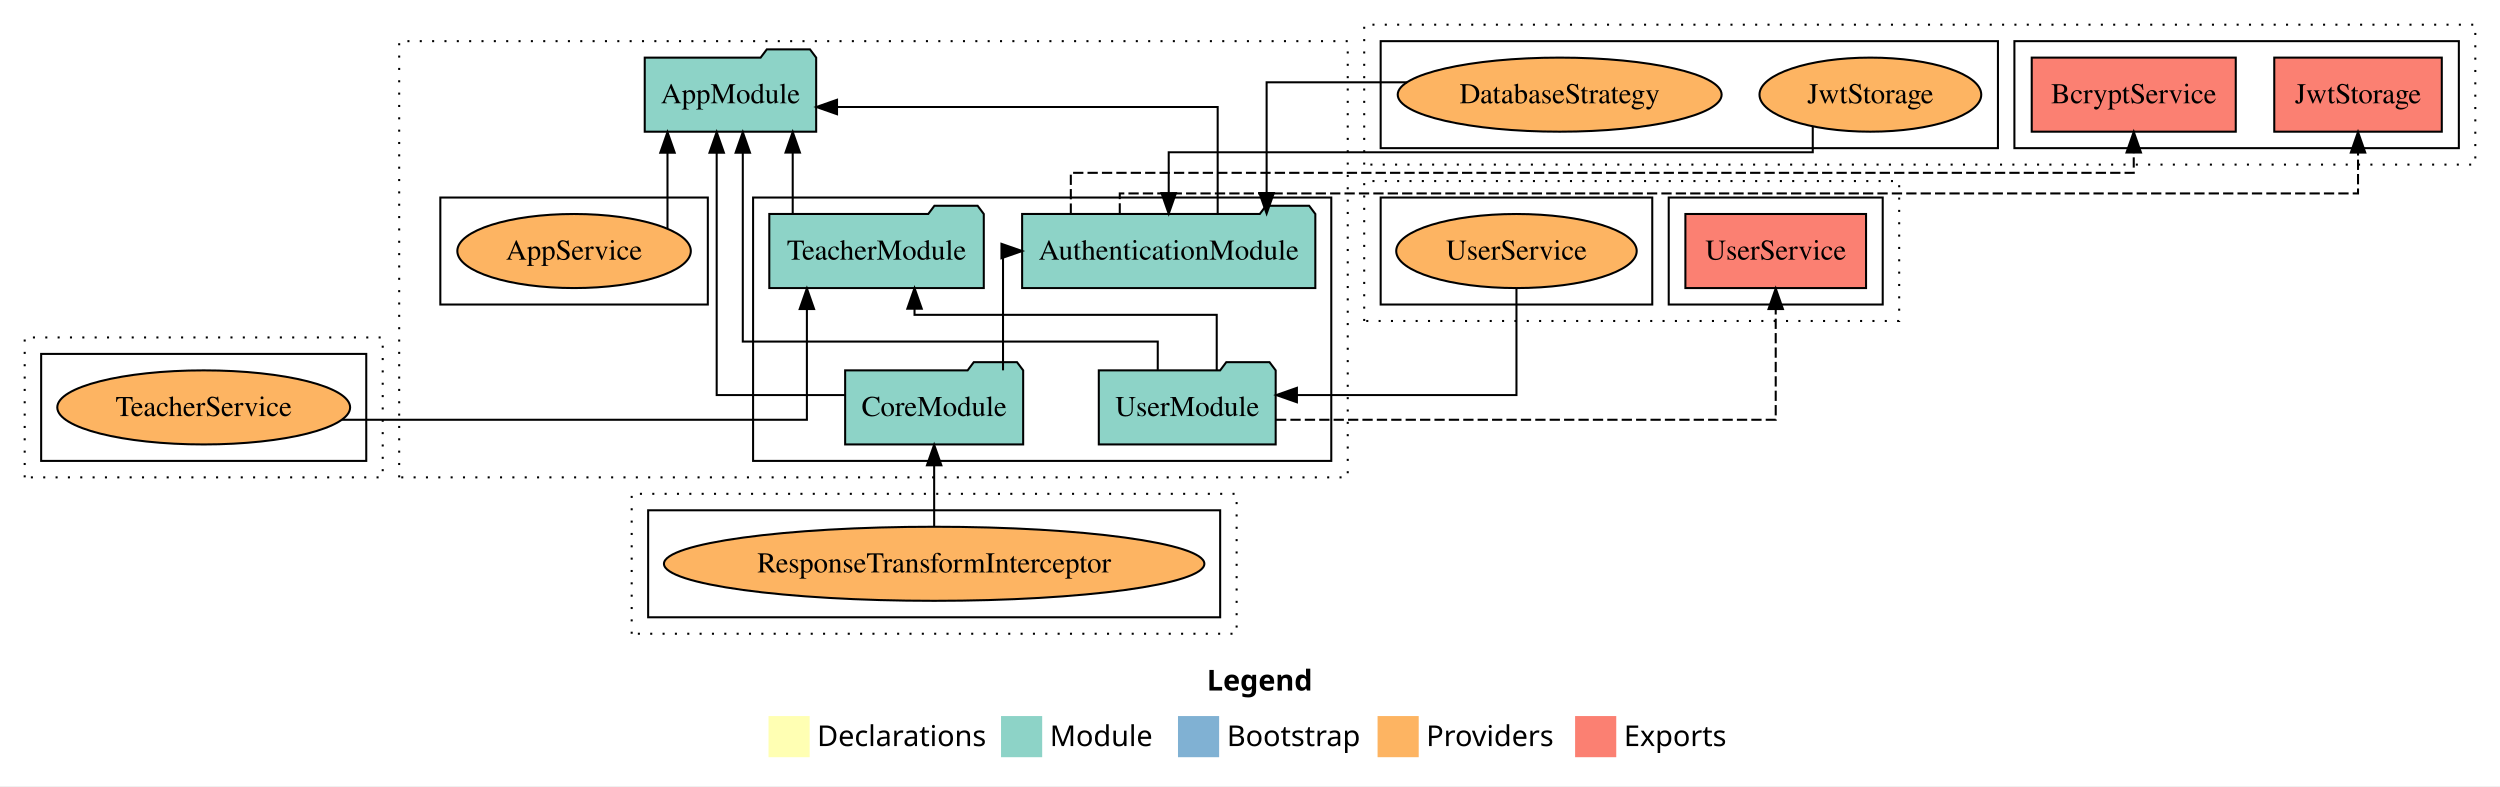
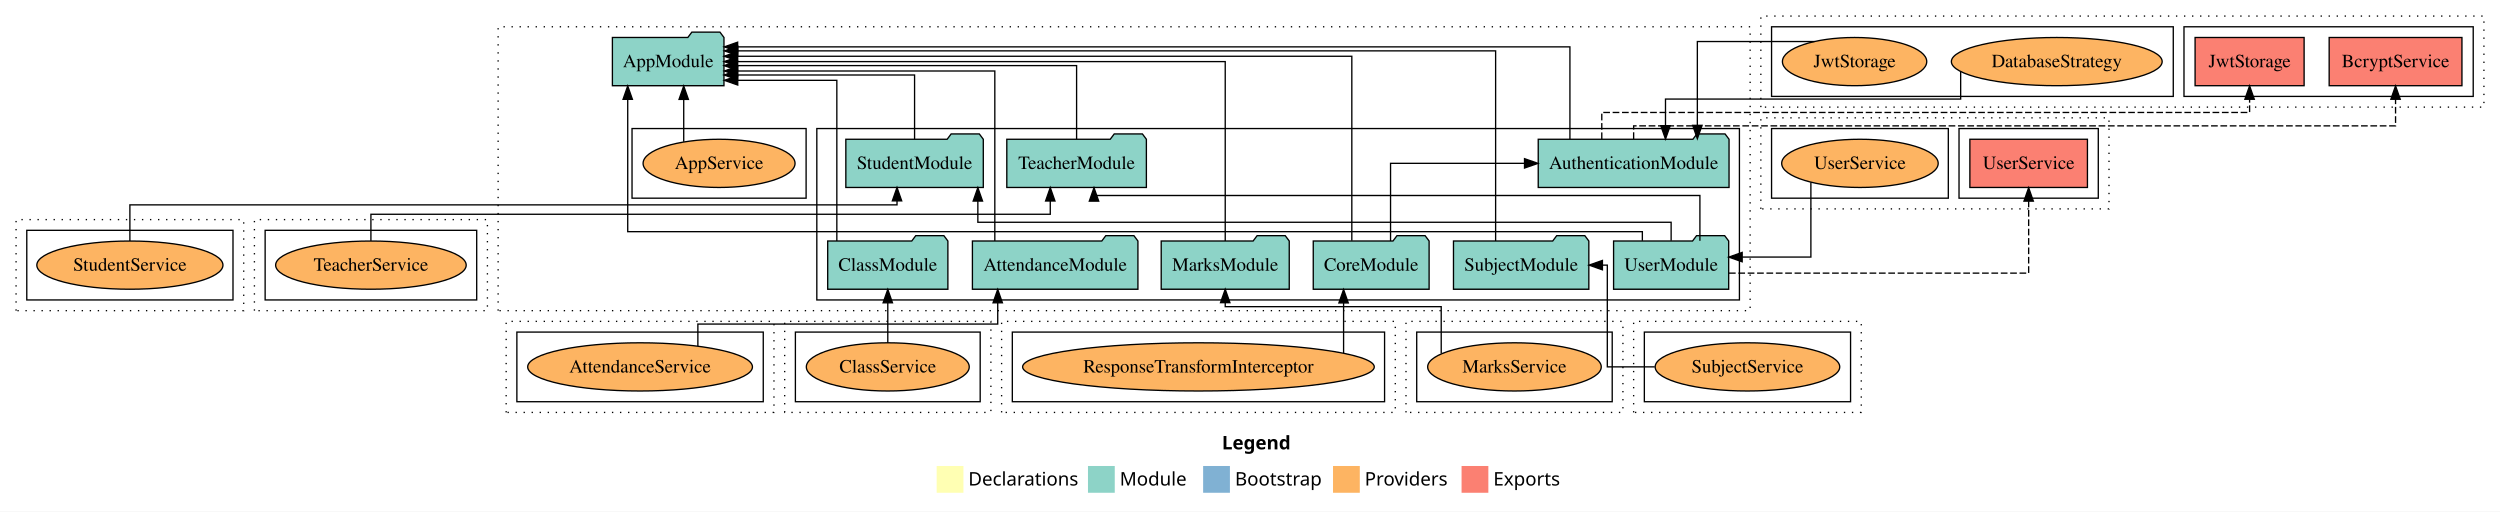
- <svg xmlns="http://www.w3.org/2000/svg" width="1215pt" height="382pt" viewBox="0.00 0.00 1215.00 382.00">
+ <svg xmlns="http://www.w3.org/2000/svg" width="1867pt" height="382pt" viewBox="0.00 0.00 1867.00 382.00">
  <g id="graph0" class="graph" transform="scale(1 1) rotate(0) translate(4 378)">
-     <polygon fill="white" stroke="transparent" points="-4,4 -4,-378 1211,-378 1211,4 -4,4" />
-     <text text-anchor="start" x="582.51" y="-42.4" font-family="Times-12" font-weight="bold" font-size="14.00">Legend</text>
-     <polygon fill="#ffffb3" stroke="transparent" points="369.5,-10 369.5,-30 389.5,-30 389.5,-10 369.5,-10" />
-     <text text-anchor="start" x="393.13" y="-15.4" font-family="Times-12" font-size="14.00">  Declarations</text>
-     <polygon fill="#8dd3c7" stroke="transparent" points="482.5,-10 482.5,-30 502.5,-30 502.5,-10 482.5,-10" />
-     <text text-anchor="start" x="506.23" y="-15.4" font-family="Times-12" font-size="14.00">  Module</text>
-     <polygon fill="#80b1d3" stroke="transparent" points="568.5,-10 568.5,-30 588.5,-30 588.5,-10 568.5,-10" />
-     <text text-anchor="start" x="592.28" y="-15.4" font-family="Times-12" font-size="14.00">  Bootstrap</text>
-     <polygon fill="#fdb462" stroke="transparent" points="665.5,-10 665.5,-30 685.5,-30 685.5,-10 665.5,-10" />
-     <text text-anchor="start" x="689.17" y="-15.4" font-family="Times-12" font-size="14.00">  Providers</text>
-     <polygon fill="#fb8072" stroke="transparent" points="761.5,-10 761.5,-30 781.5,-30 781.5,-10 761.5,-10" />
-     <text text-anchor="start" x="785.23" y="-15.4" font-family="Times-12" font-size="14.00">  Exports</text>
+     <polygon fill="white" stroke="transparent" points="-4,4 -4,-378 1863,-378 1863,4 -4,4" />
+     <text text-anchor="start" x="908.51" y="-42.4" font-family="Times-12" font-weight="bold" font-size="14.00">Legend</text>
+     <polygon fill="#ffffb3" stroke="transparent" points="695.5,-10 695.5,-30 715.5,-30 715.5,-10 695.5,-10" />
+     <text text-anchor="start" x="719.13" y="-15.4" font-family="Times-12" font-size="14.00">  Declarations</text>
+     <polygon fill="#8dd3c7" stroke="transparent" points="808.5,-10 808.5,-30 828.5,-30 828.5,-10 808.5,-10" />
+     <text text-anchor="start" x="832.23" y="-15.4" font-family="Times-12" font-size="14.00">  Module</text>
+     <polygon fill="#80b1d3" stroke="transparent" points="894.5,-10 894.5,-30 914.5,-30 914.5,-10 894.5,-10" />
+     <text text-anchor="start" x="918.28" y="-15.4" font-family="Times-12" font-size="14.00">  Bootstrap</text>
+     <polygon fill="#fdb462" stroke="transparent" points="991.5,-10 991.5,-30 1011.5,-30 1011.5,-10 991.5,-10" />
+     <text text-anchor="start" x="1015.17" y="-15.4" font-family="Times-12" font-size="14.00">  Providers</text>
+     <polygon fill="#fb8072" stroke="transparent" points="1087.5,-10 1087.5,-30 1107.5,-30 1107.5,-10 1087.5,-10" />
+     <text text-anchor="start" x="1111.23" y="-15.4" font-family="Times-12" font-size="14.00">  Exports</text>
    <g id="clust1" class="cluster">
-       <polygon fill="none" stroke="black" stroke-dasharray="1,5" points="190,-146 190,-358 651,-358 651,-146 190,-146" />
+       <polygon fill="none" stroke="black" stroke-dasharray="1,5" points="368,-146 368,-358 1303,-358 1303,-146 368,-146" />
    </g>
    <g id="clust3" class="cluster">
-       <polygon fill="none" stroke="black" points="362,-154 362,-282 643,-282 643,-154 362,-154" />
+       <polygon fill="none" stroke="black" points="606,-154 606,-282 1295,-282 1295,-154 606,-154" />
    </g>
    <g id="clust6" class="cluster">
-       <polygon fill="none" stroke="black" points="210,-230 210,-282 340,-282 340,-230 210,-230" />
+       <polygon fill="none" stroke="black" points="468,-230 468,-282 598,-282 598,-230 468,-230" />
    </g>
    <g id="clust7" class="cluster">
-       <polygon fill="none" stroke="black" stroke-dasharray="1,5" points="659,-298 659,-366 1199,-366 1199,-298 659,-298" />
-     </g>
-     <g id="clust10" class="cluster">
-       <polygon fill="none" stroke="black" points="975,-306 975,-358 1191,-358 1191,-306 975,-306" />
+       <polygon fill="none" stroke="black" stroke-dasharray="1,5" points="374,-70 374,-138 574,-138 574,-70 374,-70" />
    </g>
    <g id="clust12" class="cluster">
-       <polygon fill="none" stroke="black" points="667,-306 667,-358 967,-358 967,-306 667,-306" />
+       <polygon fill="none" stroke="black" points="382,-78 382,-130 566,-130 566,-78 382,-78" />
    </g>
    <g id="clust13" class="cluster">
-       <polygon fill="none" stroke="black" stroke-dasharray="1,5" points="303,-70 303,-138 597,-138 597,-70 303,-70" />
+       <polygon fill="none" stroke="black" stroke-dasharray="1,5" points="1311,-298 1311,-366 1851,-366 1851,-298 1311,-298" />
+     </g>
+     <g id="clust16" class="cluster">
+       <polygon fill="none" stroke="black" points="1627,-306 1627,-358 1843,-358 1843,-306 1627,-306" />
    </g>
    <g id="clust18" class="cluster">
-       <polygon fill="none" stroke="black" points="311,-78 311,-130 589,-130 589,-78 311,-78" />
+       <polygon fill="none" stroke="black" points="1319,-306 1319,-358 1619,-358 1619,-306 1319,-306" />
+     </g>
+     <g id="clust19" class="cluster">
+       <polygon fill="none" stroke="black" stroke-dasharray="1,5" points="582,-70 582,-138 736,-138 736,-70 582,-70" />
+     </g>
+     <g id="clust24" class="cluster">
+       <polygon fill="none" stroke="black" points="590,-78 590,-130 728,-130 728,-78 590,-78" />
    </g>
    <g id="clust25" class="cluster">
-       <polygon fill="none" stroke="black" stroke-dasharray="1,5" points="8,-146 8,-214 182,-214 182,-146 8,-146" />
+       <polygon fill="none" stroke="black" stroke-dasharray="1,5" points="744,-70 744,-138 1038,-138 1038,-70 744,-70" />
    </g>
    <g id="clust30" class="cluster">
-       <polygon fill="none" stroke="black" points="16,-154 16,-206 174,-206 174,-154 16,-154" />
-     </g>
-     <g id="clust31" class="cluster">
-       <polygon fill="none" stroke="black" stroke-dasharray="1,5" points="659,-222 659,-290 919,-290 919,-222 659,-222" />
-     </g>
-     <g id="clust34" class="cluster">
-       <polygon fill="none" stroke="black" points="807,-230 807,-282 911,-282 911,-230 807,-230" />
-     </g>
-     <g id="clust36" class="cluster">
-       <polygon fill="none" stroke="black" points="667,-230 667,-282 799,-282 799,-230 667,-230" />
+       <polygon fill="none" stroke="black" points="752,-78 752,-130 1030,-130 1030,-78 752,-78" />
+     </g>
+     <g id="clust37" class="cluster">
+       <polygon fill="none" stroke="black" stroke-dasharray="1,5" points="1046,-70 1046,-138 1208,-138 1208,-70 1046,-70" />
+     </g>
+     <g id="clust42" class="cluster">
+       <polygon fill="none" stroke="black" points="1054,-78 1054,-130 1200,-130 1200,-78 1054,-78" />
+     </g>
+     <g id="clust43" class="cluster">
+       <polygon fill="none" stroke="black" stroke-dasharray="1,5" points="8,-146 8,-214 178,-214 178,-146 8,-146" />
+     </g>
+     <g id="clust48" class="cluster">
+       <polygon fill="none" stroke="black" points="16,-154 16,-206 170,-206 170,-154 16,-154" />
+     </g>
+     <g id="clust49" class="cluster">
+       <polygon fill="none" stroke="black" stroke-dasharray="1,5" points="1216,-70 1216,-138 1386,-138 1386,-70 1216,-70" />
+     </g>
+     <g id="clust54" class="cluster">
+       <polygon fill="none" stroke="black" points="1224,-78 1224,-130 1378,-130 1378,-78 1224,-78" />
+     </g>
+     <g id="clust55" class="cluster">
+       <polygon fill="none" stroke="black" stroke-dasharray="1,5" points="186,-146 186,-214 360,-214 360,-146 186,-146" />
+     </g>
+     <g id="clust60" class="cluster">
+       <polygon fill="none" stroke="black" points="194,-154 194,-206 352,-206 352,-154 194,-154" />
+     </g>
+     <g id="clust61" class="cluster">
+       <polygon fill="none" stroke="black" stroke-dasharray="1,5" points="1311,-222 1311,-290 1571,-290 1571,-222 1311,-222" />
+     </g>
+     <g id="clust64" class="cluster">
+       <polygon fill="none" stroke="black" points="1459,-230 1459,-282 1563,-282 1563,-230 1459,-230" />
+     </g>
+     <g id="clust66" class="cluster">
+       <polygon fill="none" stroke="black" points="1319,-230 1319,-282 1451,-282 1451,-230 1319,-230" />
    </g>
    <g id="node1" class="node">
-       <polygon fill="#8dd3c7" stroke="black" points="635.25,-274 632.25,-278 611.25,-278 608.25,-274 492.75,-274 492.75,-238 635.25,-238 635.25,-274" />
-       <text text-anchor="middle" x="564" y="-251.8" font-family="Times,serif" font-size="14.00">AuthenticationModule</text>
+       <polygon fill="#8dd3c7" stroke="black" points="845.8,-198 842.8,-202 821.8,-202 818.8,-198 722.2,-198 722.2,-162 845.8,-162 845.8,-198" />
+       <text text-anchor="middle" x="784" y="-175.8" font-family="Times,serif" font-size="14.00">AttendanceModule</text>
+     </g>
+     <g id="node10" class="node">
+       <polygon fill="#8dd3c7" stroke="black" points="536.66,-350 533.66,-354 512.66,-354 509.66,-350 453.34,-350 453.34,-314 536.66,-314 536.66,-350" />
+       <text text-anchor="middle" x="495" y="-327.8" font-family="Times,serif" font-size="14.00">AppModule</text>
+     </g>
+     <g id="edge1" class="edge">
+       <path fill="none" stroke="black" d="M738.93,-198.07C738.93,-236.94 738.93,-325 738.93,-325 738.93,-325 546.93,-325 546.93,-325" />
+       <polygon fill="black" stroke="black" points="546.93,-321.5 536.93,-325 546.93,-328.5 546.93,-321.5" />
+     </g>
+     <g id="node2" class="node">
+       <polygon fill="#8dd3c7" stroke="black" points="1287.25,-274 1284.25,-278 1263.25,-278 1260.25,-274 1144.75,-274 1144.75,-238 1287.25,-238 1287.25,-274" />
+       <text text-anchor="middle" x="1216" y="-251.8" font-family="Times,serif" font-size="14.00">AuthenticationModule</text>
+     </g>
+     <g id="edge2" class="edge">
+       <path fill="none" stroke="black" d="M1168.42,-274.03C1168.42,-299.51 1168.42,-343 1168.42,-343 1168.42,-343 546.87,-343 546.87,-343" />
+       <polygon fill="black" stroke="black" points="546.87,-339.5 536.87,-343 546.87,-346.5 546.87,-339.5" />
+     </g>
+     <g id="node13" class="node">
+       <polygon fill="#fb8072" stroke="black" points="1834.58,-350 1735.42,-350 1735.42,-314 1834.58,-314 1834.58,-350" />
+       <text text-anchor="middle" x="1785" y="-327.8" font-family="Times,serif" font-size="14.00">BcryptService </text>
+     </g>
+     <g id="edge13" class="edge">
+       <path fill="none" stroke="black" stroke-dasharray="5,2" d="M1216,-274.21C1216,-279.55 1216,-284 1216,-284 1216,-284 1785,-284 1785,-284 1785,-284 1785,-303.85 1785,-303.85" />
+       <polygon fill="black" stroke="black" points="1781.5,-303.85 1785,-313.85 1788.5,-303.85 1781.5,-303.85" />
+     </g>
+     <g id="node14" class="node">
+       <polygon fill="#fb8072" stroke="black" points="1716.71,-350 1635.29,-350 1635.29,-314 1716.71,-314 1716.71,-350" />
+       <text text-anchor="middle" x="1676" y="-327.8" font-family="Times,serif" font-size="14.00">JwtStorage </text>
+     </g>
+     <g id="edge14" class="edge">
+       <path fill="none" stroke="black" stroke-dasharray="5,2" d="M1192.21,-274.11C1192.21,-283.9 1192.21,-294 1192.21,-294 1192.21,-294 1676,-294 1676,-294 1676,-294 1676,-303.89 1676,-303.89" />
+       <polygon fill="black" stroke="black" points="1672.5,-303.89 1676,-313.89 1679.5,-303.89 1672.5,-303.89" />
+     </g>
+     <g id="node3" class="node">
+       <polygon fill="#8dd3c7" stroke="black" points="703.88,-198 700.88,-202 679.88,-202 676.88,-198 614.12,-198 614.12,-162 703.88,-162 703.88,-198" />
+       <text text-anchor="middle" x="659" y="-175.8" font-family="Times,serif" font-size="14.00">ClassModule</text>
+     </g>
+     <g id="edge3" class="edge">
+       <path fill="none" stroke="black" d="M620.95,-198.04C620.95,-235.45 620.95,-318 620.95,-318 620.95,-318 546.94,-318 546.94,-318" />
+       <polygon fill="black" stroke="black" points="546.94,-314.5 536.94,-318 546.94,-321.5 546.94,-314.5" />
+     </g>
+     <g id="node4" class="node">
+       <polygon fill="#8dd3c7" stroke="black" points="1063.26,-198 1060.26,-202 1039.26,-202 1036.26,-198 976.74,-198 976.74,-162 1063.26,-162 1063.26,-198" />
+       <text text-anchor="middle" x="1020" y="-175.8" font-family="Times,serif" font-size="14.00">CoreModule</text>
+     </g>
+     <g id="edge12" class="edge">
+       <path fill="none" stroke="black" d="M1034.46,-198.01C1034.46,-220.49 1034.46,-256 1034.46,-256 1034.46,-256 1134.51,-256 1134.51,-256" />
+       <polygon fill="black" stroke="black" points="1134.51,-259.5 1144.51,-256 1134.51,-252.5 1134.51,-259.5" />
+     </g>
+     <g id="edge4" class="edge">
+       <path fill="none" stroke="black" d="M1005.54,-198.2C1005.54,-239.35 1005.54,-336 1005.54,-336 1005.54,-336 546.78,-336 546.78,-336" />
+       <polygon fill="black" stroke="black" points="546.78,-332.5 536.78,-336 546.78,-339.5 546.78,-332.5" />
    </g>
    <g id="node5" class="node">
-       <polygon fill="#8dd3c7" stroke="black" points="392.66,-350 389.66,-354 368.66,-354 365.66,-350 309.34,-350 309.34,-314 392.66,-314 392.66,-350" />
-       <text text-anchor="middle" x="351" y="-327.8" font-family="Times,serif" font-size="14.00">AppModule</text>
-     </g>
-     <g id="edge1" class="edge">
-       <path fill="none" stroke="black" d="M587.79,-274.03C587.79,-294.77 587.79,-326 587.79,-326 587.79,-326 402.79,-326 402.79,-326" />
-       <polygon fill="black" stroke="black" points="402.79,-322.5 392.79,-326 402.79,-329.5 402.79,-322.5" />
+       <polygon fill="#8dd3c7" stroke="black" points="958.81,-198 955.81,-202 934.81,-202 931.81,-198 863.19,-198 863.19,-162 958.81,-162 958.81,-198" />
+       <text text-anchor="middle" x="911" y="-175.8" font-family="Times,serif" font-size="14.00">MarksModule</text>
+     </g>
+     <g id="edge5" class="edge">
+       <path fill="none" stroke="black" d="M911,-198.03C911,-238.3 911,-332 911,-332 911,-332 546.79,-332 546.79,-332" />
+       <polygon fill="black" stroke="black" points="546.79,-328.5 536.79,-332 546.79,-335.5 546.79,-328.5" />
+     </g>
+     <g id="node6" class="node">
+       <polygon fill="#8dd3c7" stroke="black" points="730.33,-274 727.33,-278 706.33,-278 703.33,-274 627.67,-274 627.67,-238 730.33,-238 730.33,-274" />
+       <text text-anchor="middle" x="679" y="-251.8" font-family="Times,serif" font-size="14.00">StudentModule</text>
+     </g>
+     <g id="edge6" class="edge">
+       <path fill="none" stroke="black" d="M679,-274.03C679,-293.58 679,-322 679,-322 679,-322 546.75,-322 546.75,-322" />
+       <polygon fill="black" stroke="black" points="546.75,-318.5 536.75,-322 546.75,-325.5 546.75,-318.5" />
    </g>
    <g id="node7" class="node">
-       <polygon fill="#fb8072" stroke="black" points="1082.58,-350 983.42,-350 983.42,-314 1082.58,-314 1082.58,-350" />
-       <text text-anchor="middle" x="1033" y="-327.8" font-family="Times,serif" font-size="14.00">BcryptService </text>
+       <polygon fill="#8dd3c7" stroke="black" points="1182.54,-198 1179.54,-202 1158.54,-202 1155.54,-198 1081.46,-198 1081.46,-162 1182.54,-162 1182.54,-198" />
+       <text text-anchor="middle" x="1132" y="-175.8" font-family="Times,serif" font-size="14.00">SubjectModule</text>
    </g>
    <g id="edge7" class="edge">
-       <path fill="none" stroke="black" stroke-dasharray="5,2" d="M516.42,-274.11C516.42,-283.9 516.42,-294 516.42,-294 516.42,-294 1033,-294 1033,-294 1033,-294 1033,-303.89 1033,-303.89" />
-       <polygon fill="black" stroke="black" points="1029.5,-303.89 1033,-313.89 1036.5,-303.89 1029.5,-303.89" />
+       <path fill="none" stroke="black" d="M1112.93,-198.04C1112.93,-239.89 1112.93,-340 1112.93,-340 1112.93,-340 546.99,-340 546.99,-340" />
+       <polygon fill="black" stroke="black" points="546.99,-336.5 536.99,-340 546.99,-343.5 546.99,-336.5" />
    </g>
    <g id="node8" class="node">
-       <polygon fill="#fb8072" stroke="black" points="1182.71,-350 1101.29,-350 1101.29,-314 1182.71,-314 1182.71,-350" />
-       <text text-anchor="middle" x="1142" y="-327.8" font-family="Times,serif" font-size="14.00">JwtStorage </text>
+       <polygon fill="#8dd3c7" stroke="black" points="852.12,-274 849.12,-278 828.12,-278 825.12,-274 747.88,-274 747.88,-238 852.12,-238 852.12,-274" />
+       <text text-anchor="middle" x="800" y="-251.8" font-family="Times,serif" font-size="14.00">TeacherModule</text>
    </g>
    <g id="edge8" class="edge">
-       <path fill="none" stroke="black" stroke-dasharray="5,2" d="M540.21,-274.21C540.21,-279.55 540.21,-284 540.21,-284 540.21,-284 1142,-284 1142,-284 1142,-284 1142,-303.85 1142,-303.85" />
-       <polygon fill="black" stroke="black" points="1138.5,-303.85 1142,-313.85 1145.5,-303.85 1138.5,-303.85" />
-     </g>
-     <g id="node2" class="node">
-       <polygon fill="#8dd3c7" stroke="black" points="493.26,-198 490.26,-202 469.26,-202 466.26,-198 406.74,-198 406.74,-162 493.26,-162 493.26,-198" />
-       <text text-anchor="middle" x="450" y="-175.8" font-family="Times,serif" font-size="14.00">CoreModule</text>
-     </g>
-     <g id="edge6" class="edge">
-       <path fill="none" stroke="black" d="M483.47,-198.01C483.47,-220.49 483.47,-256 483.47,-256 483.47,-256 484.39,-256 484.39,-256" />
-       <polygon fill="black" stroke="black" points="482.71,-259.5 492.71,-256 482.71,-252.5 482.71,-259.5" />
-     </g>
-     <g id="edge2" class="edge">
-       <path fill="none" stroke="black" d="M406.71,-186C377.52,-186 344.31,-186 344.31,-186 344.31,-186 344.31,-303.8 344.31,-303.8" />
-       <polygon fill="black" stroke="black" points="340.81,-303.8 344.31,-313.8 347.81,-303.8 340.81,-303.8" />
-     </g>
-     <g id="node3" class="node">
-       <polygon fill="#8dd3c7" stroke="black" points="474.12,-274 471.12,-278 450.12,-278 447.12,-274 369.88,-274 369.88,-238 474.12,-238 474.12,-274" />
-       <text text-anchor="middle" x="422" y="-251.8" font-family="Times,serif" font-size="14.00">TeacherModule</text>
-     </g>
-     <g id="edge3" class="edge">
-       <path fill="none" stroke="black" d="M381.26,-274.01C381.26,-274.01 381.26,-303.85 381.26,-303.85" />
-       <polygon fill="black" stroke="black" points="377.76,-303.85 381.26,-313.85 384.76,-303.85 377.76,-303.85" />
-     </g>
-     <g id="node4" class="node">
-       <polygon fill="#8dd3c7" stroke="black" points="615.98,-198 612.98,-202 591.98,-202 588.98,-198 530.02,-198 530.02,-162 615.98,-162 615.98,-198" />
-       <text text-anchor="middle" x="573" y="-175.8" font-family="Times,serif" font-size="14.00">UserModule</text>
-     </g>
-     <g id="edge12" class="edge">
-       <path fill="none" stroke="black" d="M587.33,-198.04C587.33,-210.56 587.33,-225 587.33,-225 587.33,-225 440.46,-225 440.46,-225 440.46,-225 440.46,-227.97 440.46,-227.97" />
-       <polygon fill="black" stroke="black" points="436.97,-227.97 440.46,-237.97 443.97,-227.97 436.97,-227.97" />
-     </g>
-     <g id="edge4" class="edge">
-       <path fill="none" stroke="black" d="M558.67,-198.24C558.67,-205.43 558.67,-212 558.67,-212 558.67,-212 357,-212 357,-212 357,-212 357,-303.77 357,-303.77" />
-       <polygon fill="black" stroke="black" points="353.5,-303.77 357,-313.77 360.5,-303.77 353.5,-303.77" />
-     </g>
-     <g id="node13" class="node">
-       <polygon fill="#fb8072" stroke="black" points="902.9,-274 815.1,-274 815.1,-238 902.9,-238 902.9,-274" />
-       <text text-anchor="middle" x="859" y="-251.8" font-family="Times,serif" font-size="14.00">UserService </text>
-     </g>
-     <g id="edge14" class="edge">
-       <path fill="none" stroke="black" stroke-dasharray="5,2" d="M616.13,-174C696.02,-174 859,-174 859,-174 859,-174 859,-227.8 859,-227.8" />
-       <polygon fill="black" stroke="black" points="855.5,-227.8 859,-237.8 862.5,-227.8 855.5,-227.8" />
-     </g>
-     <g id="node6" class="node">
-       <ellipse fill="#fdb462" stroke="black" cx="275" cy="-256" rx="56.74" ry="18" />
-       <text text-anchor="middle" x="275" y="-251.8" font-family="Times,serif" font-size="14.00">AppService</text>
-     </g>
-     <g id="edge5" class="edge">
-       <path fill="none" stroke="black" d="M320.4,-266.89C320.4,-266.89 320.4,-303.79 320.4,-303.79" />
-       <polygon fill="black" stroke="black" points="316.9,-303.79 320.4,-313.79 323.9,-303.79 316.9,-303.79" />
+       <path fill="none" stroke="black" d="M800,-274.04C800,-295.66 800,-329 800,-329 800,-329 546.77,-329 546.77,-329" />
+       <polygon fill="black" stroke="black" points="546.77,-325.5 536.77,-329 546.77,-332.5 546.77,-325.5" />
    </g>
    <g id="node9" class="node">
-       <ellipse fill="#fdb462" stroke="black" cx="754" cy="-332" rx="78.71" ry="18" />
-       <text text-anchor="middle" x="754" y="-327.8" font-family="Times,serif" font-size="14.00">DatabaseStrategy</text>
+       <polygon fill="#8dd3c7" stroke="black" points="1286.98,-198 1283.98,-202 1262.98,-202 1259.98,-198 1201.02,-198 1201.02,-162 1286.98,-162 1286.98,-198" />
+       <text text-anchor="middle" x="1244" y="-175.8" font-family="Times,serif" font-size="14.00">UserModule</text>
+     </g>
+     <g id="edge20" class="edge">
+       <path fill="none" stroke="black" d="M1244,-198.24C1244,-205.43 1244,-212 1244,-212 1244,-212 726.26,-212 726.26,-212 726.26,-212 726.26,-227.85 726.26,-227.85" />
+       <polygon fill="black" stroke="black" points="722.76,-227.85 726.26,-237.85 729.76,-227.85 722.76,-227.85" />
+     </g>
+     <g id="edge23" class="edge">
+       <path fill="none" stroke="black" d="M1265.49,-198.19C1265.49,-213.18 1265.49,-232 1265.49,-232 1265.49,-232 813,-232 813,-232 813,-232 813,-232.58 813,-232.58" />
+       <polygon fill="black" stroke="black" points="809.5,-227.81 813,-237.81 816.5,-227.81 809.5,-227.81" />
    </g>
    <g id="edge9" class="edge">
-       <path fill="none" stroke="black" d="M679.87,-338C645.27,-338 611.58,-338 611.58,-338 611.58,-338 611.58,-284.2 611.58,-284.2" />
-       <polygon fill="black" stroke="black" points="615.08,-284.2 611.58,-274.2 608.08,-284.2 615.08,-284.2" />
-     </g>
-     <g id="node10" class="node">
-       <ellipse fill="#fdb462" stroke="black" cx="905" cy="-332" rx="53.89" ry="18" />
-       <text text-anchor="middle" x="905" y="-327.8" font-family="Times,serif" font-size="14.00">JwtStorage</text>
+       <path fill="none" stroke="black" d="M1222.51,-198.17C1222.51,-202.05 1222.51,-205 1222.51,-205 1222.51,-205 464.78,-205 464.78,-205 464.78,-205 464.78,-303.8 464.78,-303.8" />
+       <polygon fill="black" stroke="black" points="461.28,-303.8 464.78,-313.8 468.28,-303.8 461.28,-303.8" />
+     </g>
+     <g id="node23" class="node">
+       <polygon fill="#fb8072" stroke="black" points="1554.9,-274 1467.1,-274 1467.1,-238 1554.9,-238 1554.9,-274" />
+       <text text-anchor="middle" x="1511" y="-251.8" font-family="Times,serif" font-size="14.00">UserService </text>
+     </g>
+     <g id="edge25" class="edge">
+       <path fill="none" stroke="black" stroke-dasharray="5,2" d="M1287.19,-174C1362.76,-174 1511,-174 1511,-174 1511,-174 1511,-227.8 1511,-227.8" />
+       <polygon fill="black" stroke="black" points="1507.5,-227.8 1511,-237.8 1514.5,-227.8 1507.5,-227.8" />
+     </g>
+     <g id="node11" class="node">
+       <ellipse fill="#fdb462" stroke="black" cx="533" cy="-256" rx="56.74" ry="18" />
+       <text text-anchor="middle" x="533" y="-251.8" font-family="Times,serif" font-size="14.00">AppService</text>
    </g>
    <g id="edge10" class="edge">
-       <path fill="none" stroke="black" d="M877,-316.36C877,-309.95 877,-304 877,-304 877,-304 564,-304 564,-304 564,-304 564,-284.15 564,-284.15" />
-       <polygon fill="black" stroke="black" points="567.5,-284.15 564,-274.15 560.5,-284.15 567.5,-284.15" />
-     </g>
-     <g id="node11" class="node">
-       <ellipse fill="#fdb462" stroke="black" cx="450" cy="-104" rx="131.32" ry="18" />
-       <text text-anchor="middle" x="450" y="-99.8" font-family="Times,serif" font-size="14.00">ResponseTransformInterceptor</text>
+       <path fill="none" stroke="black" d="M506.6,-272.12C506.6,-272.12 506.6,-303.77 506.6,-303.77" />
+       <polygon fill="black" stroke="black" points="503.1,-303.77 506.6,-313.77 510.1,-303.77 503.1,-303.77" />
+     </g>
+     <g id="node12" class="node">
+       <ellipse fill="#fdb462" stroke="black" cx="474" cy="-104" rx="83.93" ry="18" />
+       <text text-anchor="middle" x="474" y="-99.8" font-family="Times,serif" font-size="14.00">AttendanceService</text>
    </g>
    <g id="edge11" class="edge">
-       <path fill="none" stroke="black" d="M450,-122.01C450,-122.01 450,-151.85 450,-151.85" />
-       <polygon fill="black" stroke="black" points="446.5,-151.85 450,-161.85 453.5,-151.85 446.5,-151.85" />
-     </g>
-     <g id="node12" class="node">
-       <ellipse fill="#fdb462" stroke="black" cx="95" cy="-180" rx="71.16" ry="18" />
-       <text text-anchor="middle" x="95" y="-175.8" font-family="Times,serif" font-size="14.00">TeacherService</text>
-     </g>
-     <g id="edge13" class="edge">
-       <path fill="none" stroke="black" d="M162.26,-174C248.8,-174 388.15,-174 388.15,-174 388.15,-174 388.15,-227.8 388.15,-227.8" />
-       <polygon fill="black" stroke="black" points="384.65,-227.8 388.15,-237.8 391.65,-227.8 384.65,-227.8" />
-     </g>
-     <g id="node14" class="node">
-       <ellipse fill="#fdb462" stroke="black" cx="733" cy="-256" rx="58.44" ry="18" />
-       <text text-anchor="middle" x="733" y="-251.8" font-family="Times,serif" font-size="14.00">UserService</text>
+       <path fill="none" stroke="black" d="M517.17,-119.63C517.17,-127.75 517.17,-136 517.17,-136 517.17,-136 741.1,-136 741.1,-136 741.1,-136 741.1,-151.85 741.1,-151.85" />
+       <polygon fill="black" stroke="black" points="737.6,-151.85 741.1,-161.85 744.6,-151.85 737.6,-151.85" />
+     </g>
+     <g id="node15" class="node">
+       <ellipse fill="#fdb462" stroke="black" cx="1532" cy="-332" rx="78.71" ry="18" />
+       <text text-anchor="middle" x="1532" y="-327.8" font-family="Times,serif" font-size="14.00">DatabaseStrategy</text>
    </g>
    <g id="edge15" class="edge">
-       <path fill="none" stroke="black" d="M733,-237.97C733,-217.23 733,-186 733,-186 733,-186 626.3,-186 626.3,-186" />
-       <polygon fill="black" stroke="black" points="626.3,-182.5 616.3,-186 626.3,-189.5 626.3,-182.5" />
+       <path fill="none" stroke="black" d="M1460.22,-324.64C1460.22,-316.35 1460.22,-304 1460.22,-304 1460.22,-304 1239.79,-304 1239.79,-304 1239.79,-304 1239.79,-284.15 1239.79,-284.15" />
+       <polygon fill="black" stroke="black" points="1243.29,-284.15 1239.79,-274.15 1236.29,-284.15 1243.29,-284.15" />
+     </g>
+     <g id="node16" class="node">
+       <ellipse fill="#fdb462" stroke="black" cx="1381" cy="-332" rx="53.89" ry="18" />
+       <text text-anchor="middle" x="1381" y="-327.8" font-family="Times,serif" font-size="14.00">JwtStorage</text>
+     </g>
+     <g id="edge16" class="edge">
+       <path fill="none" stroke="black" d="M1351.07,-347C1316.28,-347 1263.58,-347 1263.58,-347 1263.58,-347 1263.58,-284.42 1263.58,-284.42" />
+       <polygon fill="black" stroke="black" points="1267.08,-284.42 1263.58,-274.42 1260.08,-284.42 1267.08,-284.42" />
+     </g>
+     <g id="node17" class="node">
+       <ellipse fill="#fdb462" stroke="black" cx="659" cy="-104" rx="60.83" ry="18" />
+       <text text-anchor="middle" x="659" y="-99.8" font-family="Times,serif" font-size="14.00">ClassService</text>
+     </g>
+     <g id="edge17" class="edge">
+       <path fill="none" stroke="black" d="M659,-122.01C659,-122.01 659,-151.85 659,-151.85" />
+       <polygon fill="black" stroke="black" points="655.5,-151.85 659,-161.85 662.5,-151.85 655.5,-151.85" />
+     </g>
+     <g id="node18" class="node">
+       <ellipse fill="#fdb462" stroke="black" cx="891" cy="-104" rx="131.32" ry="18" />
+       <text text-anchor="middle" x="891" y="-99.8" font-family="Times,serif" font-size="14.00">ResponseTransformInterceptor</text>
+     </g>
+     <g id="edge18" class="edge">
+       <path fill="none" stroke="black" d="M999.39,-114.25C999.39,-114.25 999.39,-151.77 999.39,-151.77" />
+       <polygon fill="black" stroke="black" points="995.89,-151.77 999.39,-161.77 1002.89,-151.77 995.89,-151.77" />
+     </g>
+     <g id="node19" class="node">
+       <ellipse fill="#fdb462" stroke="black" cx="1127" cy="-104" rx="64.82" ry="18" />
+       <text text-anchor="middle" x="1127" y="-99.8" font-family="Times,serif" font-size="14.00">MarksService</text>
+     </g>
+     <g id="edge19" class="edge">
+       <path fill="none" stroke="black" d="M1072.3,-113.99C1072.3,-127.24 1072.3,-149 1072.3,-149 1072.3,-149 911,-149 911,-149 911,-149 911,-151.97 911,-151.97" />
+       <polygon fill="black" stroke="black" points="907.5,-151.97 911,-161.97 914.5,-151.97 907.5,-151.97" />
+     </g>
+     <g id="node20" class="node">
+       <ellipse fill="#fdb462" stroke="black" cx="93" cy="-180" rx="69.5" ry="18" />
+       <text text-anchor="middle" x="93" y="-175.8" font-family="Times,serif" font-size="14.00">StudentService</text>
+     </g>
+     <g id="edge21" class="edge">
+       <path fill="none" stroke="black" d="M93,-198.04C93,-210.56 93,-225 93,-225 93,-225 665.89,-225 665.89,-225 665.89,-225 665.89,-227.97 665.89,-227.97" />
+       <polygon fill="black" stroke="black" points="662.39,-227.97 665.89,-237.97 669.39,-227.97 662.39,-227.97" />
+     </g>
+     <g id="node21" class="node">
+       <ellipse fill="#fdb462" stroke="black" cx="1301" cy="-104" rx="68.92" ry="18" />
+       <text text-anchor="middle" x="1301" y="-99.8" font-family="Times,serif" font-size="14.00">SubjectService</text>
+     </g>
+     <g id="edge22" class="edge">
+       <path fill="none" stroke="black" d="M1231.77,-104C1212.31,-104 1196.34,-104 1196.34,-104 1196.34,-104 1196.34,-180 1196.34,-180 1196.34,-180 1192.69,-180 1192.69,-180" />
+       <polygon fill="black" stroke="black" points="1192.69,-176.5 1182.69,-180 1192.69,-183.5 1192.69,-176.5" />
+     </g>
+     <g id="node22" class="node">
+       <ellipse fill="#fdb462" stroke="black" cx="273" cy="-180" rx="71.16" ry="18" />
+       <text text-anchor="middle" x="273" y="-175.8" font-family="Times,serif" font-size="14.00">TeacherService</text>
+     </g>
+     <g id="edge24" class="edge">
+       <path fill="none" stroke="black" d="M273,-198.11C273,-207.9 273,-218 273,-218 273,-218 780.34,-218 780.34,-218 780.34,-218 780.34,-227.89 780.34,-227.89" />
+       <polygon fill="black" stroke="black" points="776.84,-227.89 780.34,-237.89 783.84,-227.89 776.84,-227.89" />
+     </g>
+     <g id="node24" class="node">
+       <ellipse fill="#fdb462" stroke="black" cx="1385" cy="-256" rx="58.44" ry="18" />
+       <text text-anchor="middle" x="1385" y="-251.8" font-family="Times,serif" font-size="14.00">UserService</text>
+     </g>
+     <g id="edge26" class="edge">
+       <path fill="none" stroke="black" d="M1348.37,-241.83C1348.37,-221.38 1348.37,-186 1348.37,-186 1348.37,-186 1297.05,-186 1297.05,-186" />
+       <polygon fill="black" stroke="black" points="1297.05,-182.5 1287.05,-186 1297.05,-189.5 1297.05,-182.5" />
    </g>
  </g>
</svg>
